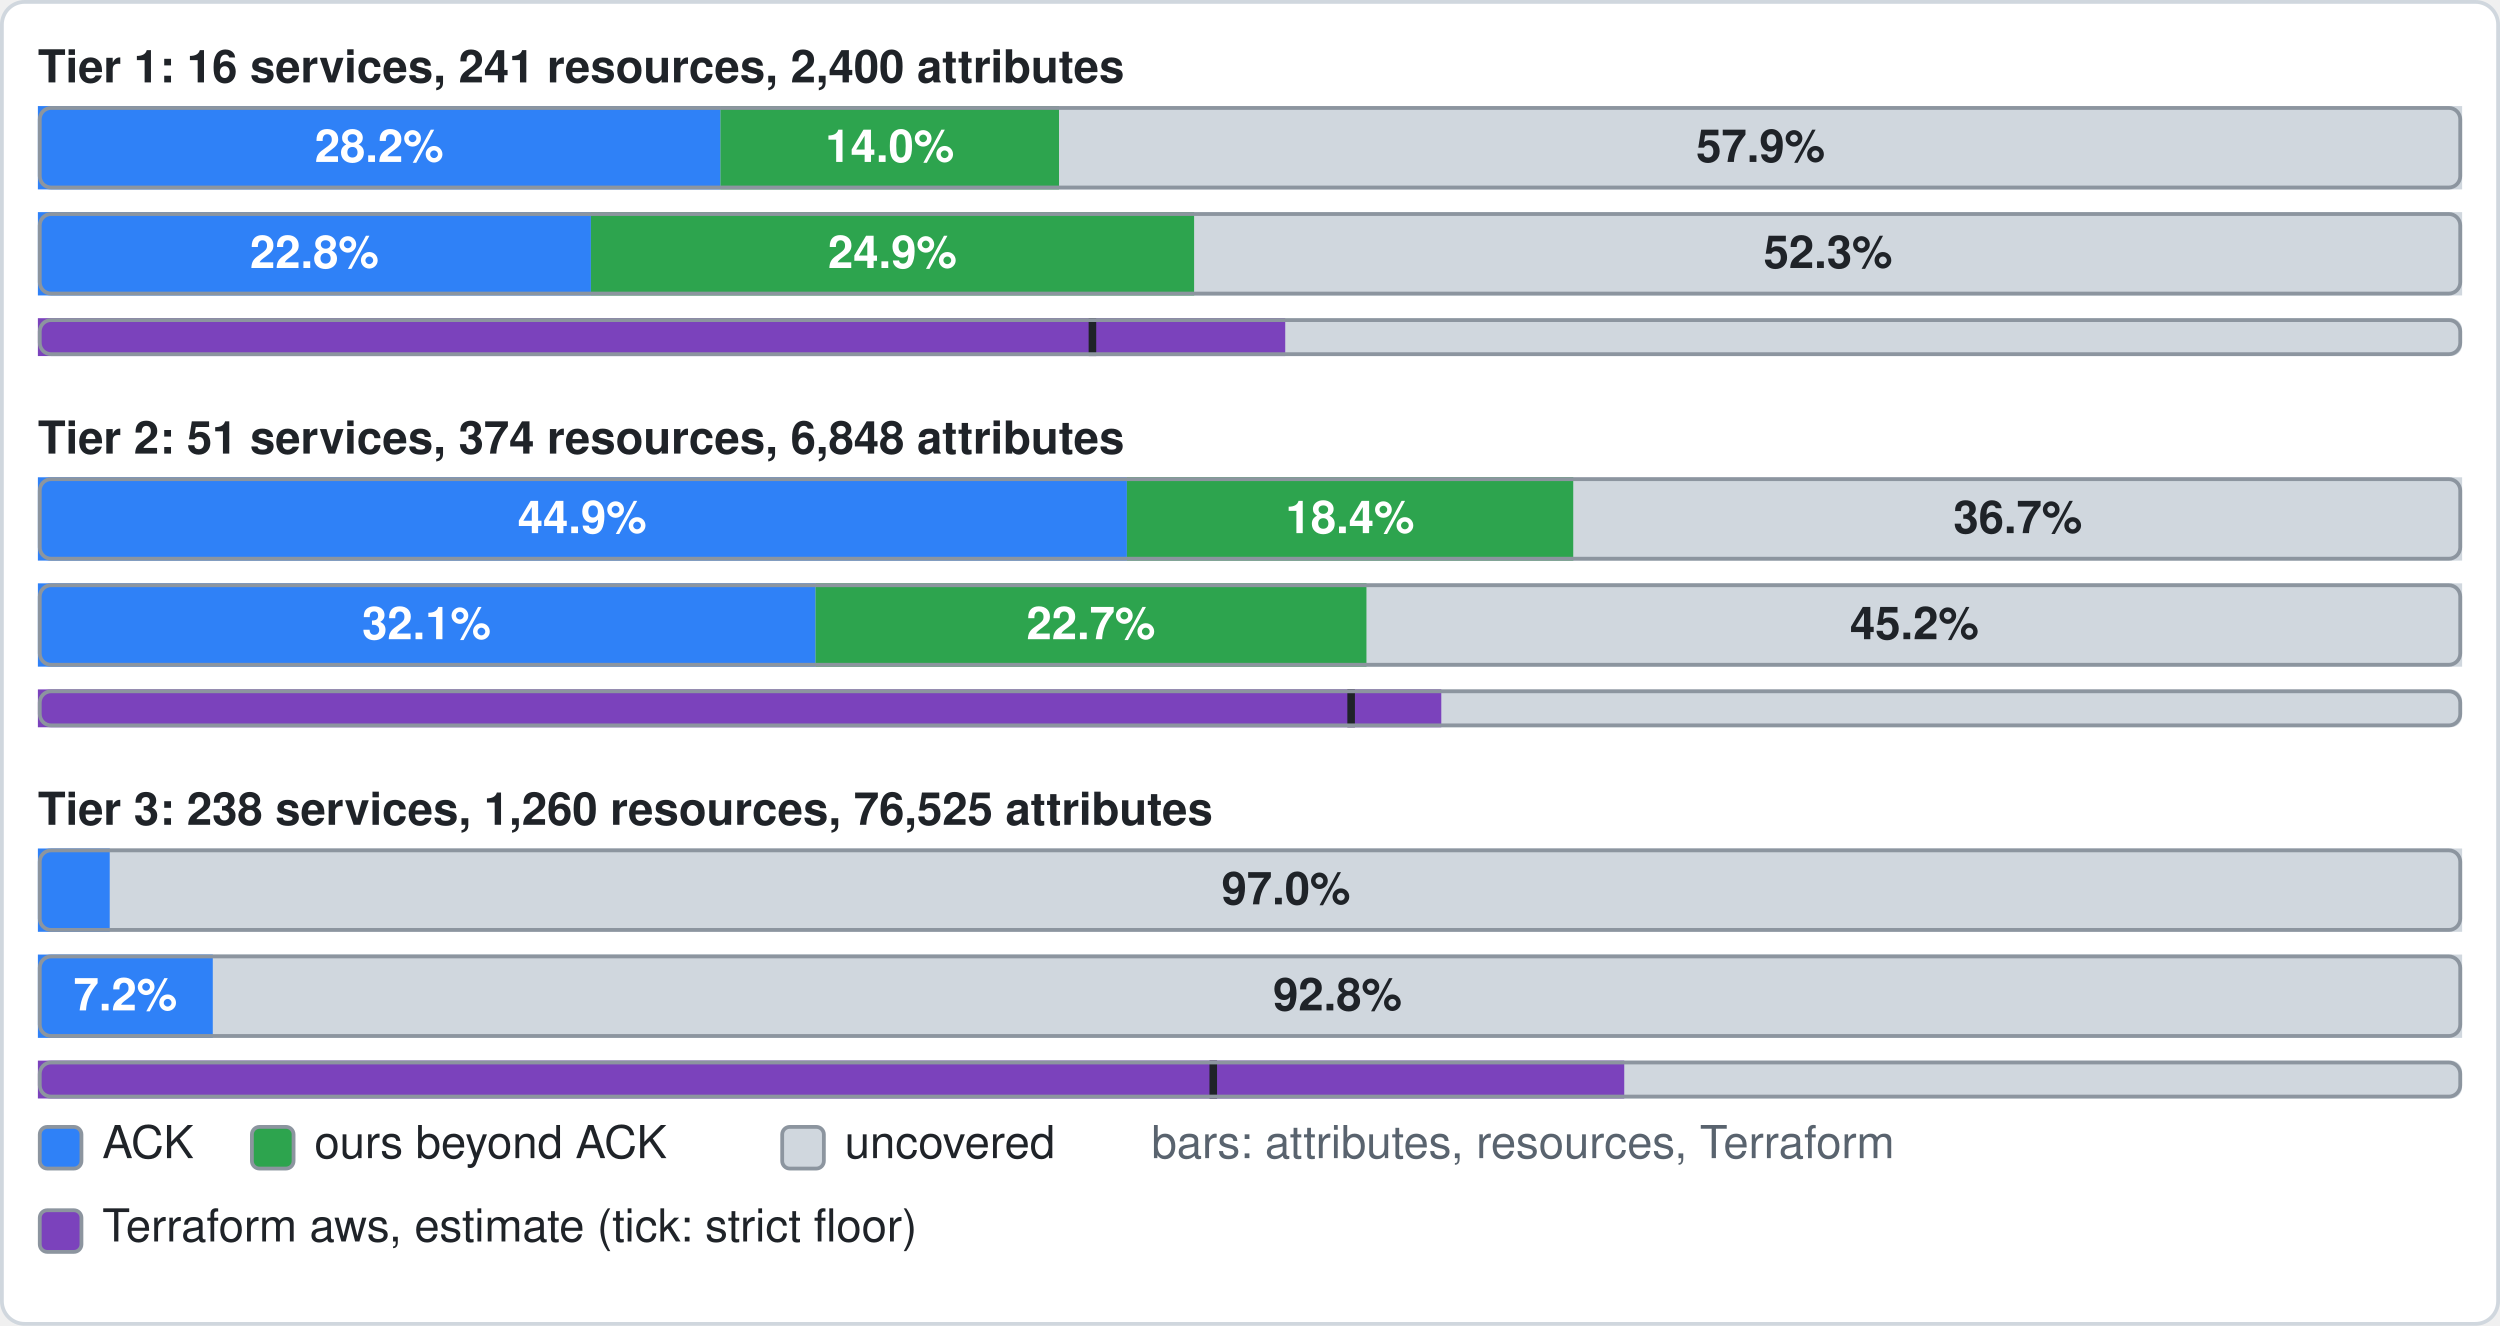
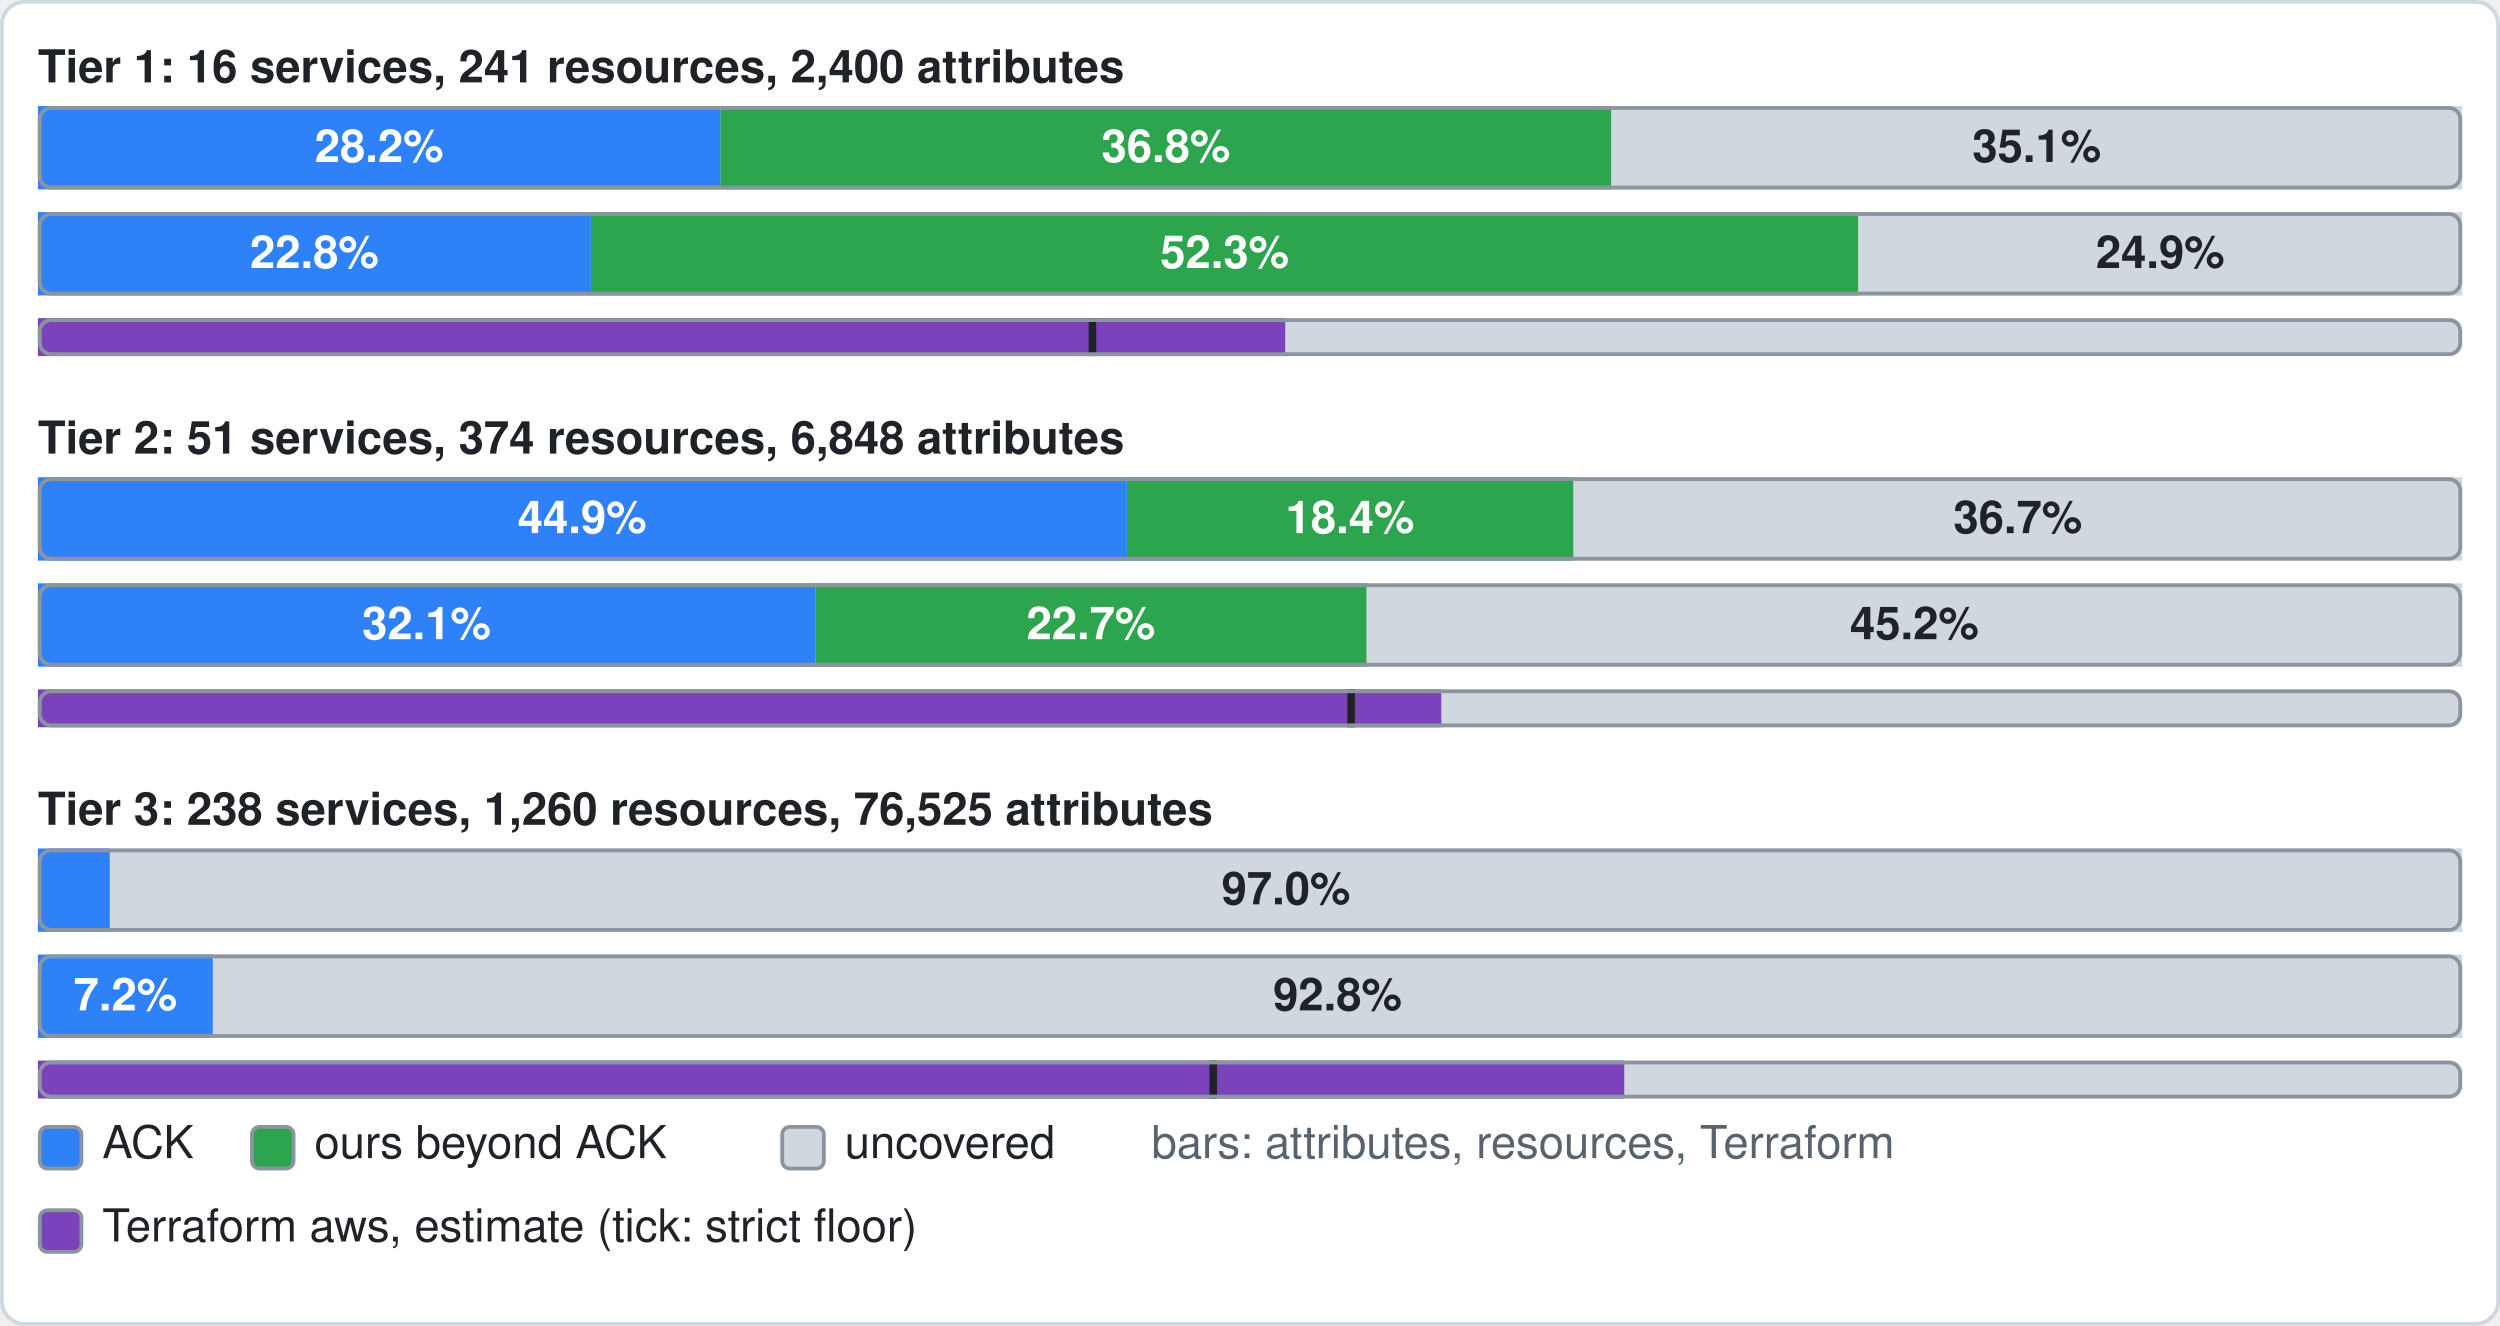
- <svg xmlns="http://www.w3.org/2000/svg" width="660" height="350" viewBox="0 0 660 350" role="img" aria-label="Tier 1: attributes official 28.2%, ours beyond 14.0%, uncovered 57.9%; resources official 22.8%, ours beyond 24.9%, uncovered 52.3%; Terraform aws provider (estimate): 51.5% of 2400 attributes, at least 43.5%. Tier 2: attributes official 44.9%, ours beyond 18.4%, uncovered 36.7%; resources official 32.1%, ours beyond 22.7%, uncovered 45.2%; Terraform aws provider (estimate): 57.9% of 6848 attributes, at least 54.2%. Tier 3: attributes official 3.0%, ours beyond 0.0%, uncovered 97.0%; resources official 7.2%, ours beyond 0.0%, uncovered 92.8%; Terraform aws provider (estimate): 65.4% of 76525 attributes, at least 48.5%">
+ <svg xmlns="http://www.w3.org/2000/svg" width="660" height="350" viewBox="0 0 660 350" role="img" aria-label="Tier 1: attributes official 28.2%, ours beyond 36.8%, uncovered 35.1%; resources official 22.8%, ours beyond 52.3%, uncovered 24.9%; Terraform aws provider (estimate): 51.5% of 2400 attributes, at least 43.5%. Tier 2: attributes official 44.9%, ours beyond 18.4%, uncovered 36.7%; resources official 32.1%, ours beyond 22.7%, uncovered 45.2%; Terraform aws provider (estimate): 57.9% of 6848 attributes, at least 54.2%. Tier 3: attributes official 3.0%, ours beyond 0.0%, uncovered 97.0%; resources official 7.2%, ours beyond 0.0%, uncovered 92.8%; Terraform aws provider (estimate): 65.4% of 76525 attributes, at least 48.5%">
  <rect x="0.5" y="0.5" width="659" height="349" rx="6" fill="#ffffff" stroke="#d0d7de" />
  <text x="10" y="19" font-family="-apple-system,BlinkMacSystemFont,'Segoe UI',Helvetica,Arial,sans-serif" font-size="12" font-weight="600" fill="#1f2328" dominant-baseline="central">Tier 1: 16 services, 241 resources, 2,400 attributes</text>
  <rect x="10" y="28" width="640" height="22" rx="3" fill="#d0d7de" />
  <rect x="10" y="28" width="180.2" height="22" fill="#2f81f7" />
  <text x="100.1" y="40" font-family="-apple-system,BlinkMacSystemFont,'Segoe UI',Helvetica,Arial,sans-serif" font-size="12" font-weight="600" fill="#ffffff" text-anchor="middle" dominant-baseline="central">28.2%</text>
-   <rect x="190.2" y="28" width="89.4" height="22" fill="#2da44e" />
-   <text x="234.9" y="40" font-family="-apple-system,BlinkMacSystemFont,'Segoe UI',Helvetica,Arial,sans-serif" font-size="12" font-weight="600" fill="#ffffff" text-anchor="middle" dominant-baseline="central">14.0%</text>
-   <rect x="279.6" y="28" width="370.4" height="22" fill="#d0d7de" />
-   <text x="464.8" y="40" font-family="-apple-system,BlinkMacSystemFont,'Segoe UI',Helvetica,Arial,sans-serif" font-size="12" font-weight="600" fill="#1f2328" text-anchor="middle" dominant-baseline="central">57.9%</text>
+   <rect x="190.2" y="28" width="235.2" height="22" fill="#2da44e" />
+   <text x="307.8" y="40" font-family="-apple-system,BlinkMacSystemFont,'Segoe UI',Helvetica,Arial,sans-serif" font-size="12" font-weight="600" fill="#ffffff" text-anchor="middle" dominant-baseline="central">36.8%</text>
+   <rect x="425.4" y="28" width="224.6" height="22" fill="#d0d7de" />
+   <text x="537.7" y="40" font-family="-apple-system,BlinkMacSystemFont,'Segoe UI',Helvetica,Arial,sans-serif" font-size="12" font-weight="600" fill="#1f2328" text-anchor="middle" dominant-baseline="central">35.1%</text>
  <rect x="10.5" y="28.5" width="639" height="21" rx="3" fill="none" stroke="#8c959f" />
  <rect x="10" y="56" width="640" height="22" rx="3" fill="#d0d7de" />
  <rect x="10" y="56" width="146" height="22" fill="#2f81f7" />
  <text x="83" y="68" font-family="-apple-system,BlinkMacSystemFont,'Segoe UI',Helvetica,Arial,sans-serif" font-size="12" font-weight="600" fill="#ffffff" text-anchor="middle" dominant-baseline="central">22.8%</text>
-   <rect x="156" y="56" width="159.3" height="22" fill="#2da44e" />
-   <text x="235.6" y="68" font-family="-apple-system,BlinkMacSystemFont,'Segoe UI',Helvetica,Arial,sans-serif" font-size="12" font-weight="600" fill="#ffffff" text-anchor="middle" dominant-baseline="central">24.9%</text>
-   <rect x="315.3" y="56" width="334.7" height="22" fill="#d0d7de" />
-   <text x="482.6" y="68" font-family="-apple-system,BlinkMacSystemFont,'Segoe UI',Helvetica,Arial,sans-serif" font-size="12" font-weight="600" fill="#1f2328" text-anchor="middle" dominant-baseline="central">52.3%</text>
+   <rect x="156" y="56" width="334.6" height="22" fill="#2da44e" />
+   <text x="323.3" y="68" font-family="-apple-system,BlinkMacSystemFont,'Segoe UI',Helvetica,Arial,sans-serif" font-size="12" font-weight="600" fill="#ffffff" text-anchor="middle" dominant-baseline="central">52.3%</text>
+   <rect x="490.6" y="56" width="159.4" height="22" fill="#d0d7de" />
+   <text x="570.3" y="68" font-family="-apple-system,BlinkMacSystemFont,'Segoe UI',Helvetica,Arial,sans-serif" font-size="12" font-weight="600" fill="#1f2328" text-anchor="middle" dominant-baseline="central">24.9%</text>
  <rect x="10.5" y="56.5" width="639" height="21" rx="3" fill="none" stroke="#8c959f" />
  <rect x="10" y="84" width="640" height="10" rx="3" fill="#d0d7de" />
  <rect x="10" y="84" width="329.3" height="10" fill="#7b42bc" />
  <rect x="287.4" y="84" width="2" height="10" fill="#1f2328" />
  <rect x="10.5" y="84.5" width="639" height="9" rx="3" fill="none" stroke="#8c959f" />
  <text x="10" y="117" font-family="-apple-system,BlinkMacSystemFont,'Segoe UI',Helvetica,Arial,sans-serif" font-size="12" font-weight="600" fill="#1f2328" dominant-baseline="central">Tier 2: 51 services, 374 resources, 6,848 attributes</text>
  <rect x="10" y="126" width="640" height="22" rx="3" fill="#d0d7de" />
  <rect x="10" y="126" width="287.5" height="22" fill="#2f81f7" />
  <text x="153.7" y="138" font-family="-apple-system,BlinkMacSystemFont,'Segoe UI',Helvetica,Arial,sans-serif" font-size="12" font-weight="600" fill="#ffffff" text-anchor="middle" dominant-baseline="central">44.9%</text>
  <rect x="297.5" y="126" width="117.9" height="22" fill="#2da44e" />
  <text x="356.4" y="138" font-family="-apple-system,BlinkMacSystemFont,'Segoe UI',Helvetica,Arial,sans-serif" font-size="12" font-weight="600" fill="#ffffff" text-anchor="middle" dominant-baseline="central">18.4%</text>
  <rect x="415.4" y="126" width="234.6" height="22" fill="#d0d7de" />
  <text x="532.7" y="138" font-family="-apple-system,BlinkMacSystemFont,'Segoe UI',Helvetica,Arial,sans-serif" font-size="12" font-weight="600" fill="#1f2328" text-anchor="middle" dominant-baseline="central">36.7%</text>
  <rect x="10.5" y="126.5" width="639" height="21" rx="3" fill="none" stroke="#8c959f" />
  <rect x="10" y="154" width="640" height="22" rx="3" fill="#d0d7de" />
  <rect x="10" y="154" width="205.3" height="22" fill="#2f81f7" />
  <text x="112.6" y="166" font-family="-apple-system,BlinkMacSystemFont,'Segoe UI',Helvetica,Arial,sans-serif" font-size="12" font-weight="600" fill="#ffffff" text-anchor="middle" dominant-baseline="central">32.1%</text>
  <rect x="215.3" y="154" width="145.5" height="22" fill="#2da44e" />
  <text x="288" y="166" font-family="-apple-system,BlinkMacSystemFont,'Segoe UI',Helvetica,Arial,sans-serif" font-size="12" font-weight="600" fill="#ffffff" text-anchor="middle" dominant-baseline="central">22.7%</text>
  <rect x="360.8" y="154" width="289.2" height="22" fill="#d0d7de" />
  <text x="505.4" y="166" font-family="-apple-system,BlinkMacSystemFont,'Segoe UI',Helvetica,Arial,sans-serif" font-size="12" font-weight="600" fill="#1f2328" text-anchor="middle" dominant-baseline="central">45.2%</text>
  <rect x="10.5" y="154.5" width="639" height="21" rx="3" fill="none" stroke="#8c959f" />
  <rect x="10" y="182" width="640" height="10" rx="3" fill="#d0d7de" />
  <rect x="10" y="182" width="370.5" height="10" fill="#7b42bc" />
  <rect x="355.7" y="182" width="2" height="10" fill="#1f2328" />
  <rect x="10.5" y="182.5" width="639" height="9" rx="3" fill="none" stroke="#8c959f" />
  <text x="10" y="215" font-family="-apple-system,BlinkMacSystemFont,'Segoe UI',Helvetica,Arial,sans-serif" font-size="12" font-weight="600" fill="#1f2328" dominant-baseline="central">Tier 3: 238 services, 1,260 resources, 76,525 attributes</text>
  <rect x="10" y="224" width="640" height="22" rx="3" fill="#d0d7de" />
  <rect x="10" y="224" width="19" height="22" fill="#2f81f7" />
  <rect x="29" y="224" width="621" height="22" fill="#d0d7de" />
  <text x="339.5" y="236" font-family="-apple-system,BlinkMacSystemFont,'Segoe UI',Helvetica,Arial,sans-serif" font-size="12" font-weight="600" fill="#1f2328" text-anchor="middle" dominant-baseline="central">97.0%</text>
  <rect x="10.5" y="224.5" width="639" height="21" rx="3" fill="none" stroke="#8c959f" />
  <rect x="10" y="252" width="640" height="22" rx="3" fill="#d0d7de" />
  <rect x="10" y="252" width="46.2" height="22" fill="#2f81f7" />
  <text x="33.1" y="264" font-family="-apple-system,BlinkMacSystemFont,'Segoe UI',Helvetica,Arial,sans-serif" font-size="12" font-weight="600" fill="#ffffff" text-anchor="middle" dominant-baseline="central">7.2%</text>
  <rect x="56.2" y="252" width="593.8" height="22" fill="#d0d7de" />
  <text x="353.1" y="264" font-family="-apple-system,BlinkMacSystemFont,'Segoe UI',Helvetica,Arial,sans-serif" font-size="12" font-weight="600" fill="#1f2328" text-anchor="middle" dominant-baseline="central">92.8%</text>
  <rect x="10.5" y="252.5" width="639" height="21" rx="3" fill="none" stroke="#8c959f" />
  <rect x="10" y="280" width="640" height="10" rx="3" fill="#d0d7de" />
  <rect x="10" y="280" width="418.8" height="10" fill="#7b42bc" />
  <rect x="319.3" y="280" width="2" height="10" fill="#1f2328" />
  <rect x="10.5" y="280.5" width="639" height="9" rx="3" fill="none" stroke="#8c959f" />
  <rect x="10.5" y="297.5" width="11" height="11" rx="2" fill="#2f81f7" stroke="#8c959f" />
  <text x="27" y="303" font-family="-apple-system,BlinkMacSystemFont,'Segoe UI',Helvetica,Arial,sans-serif" font-size="12" fill="#1f2328" dominant-baseline="central">ACK</text>
  <rect x="66.5" y="297.5" width="11" height="11" rx="2" fill="#2da44e" stroke="#8c959f" />
  <text x="83" y="303" font-family="-apple-system,BlinkMacSystemFont,'Segoe UI',Helvetica,Arial,sans-serif" font-size="12" fill="#1f2328" dominant-baseline="central">ours beyond ACK</text>
  <rect x="206.5" y="297.5" width="11" height="11" rx="2" fill="#d0d7de" stroke="#8c959f" />
  <text x="223" y="303" font-family="-apple-system,BlinkMacSystemFont,'Segoe UI',Helvetica,Arial,sans-serif" font-size="12" fill="#1f2328" dominant-baseline="central">uncovered</text>
  <text x="304" y="303" font-family="-apple-system,BlinkMacSystemFont,'Segoe UI',Helvetica,Arial,sans-serif" font-size="12" fill="#59636e" dominant-baseline="central">bars: attributes, resources, Terraform</text>
  <rect x="10.5" y="319.5" width="11" height="11" rx="2" fill="#7b42bc" stroke="#8c959f" />
  <text x="27" y="325" font-family="-apple-system,BlinkMacSystemFont,'Segoe UI',Helvetica,Arial,sans-serif" font-size="12" fill="#1f2328" dominant-baseline="central">Terraform aws, estimate (tick: strict floor)</text>
</svg>
